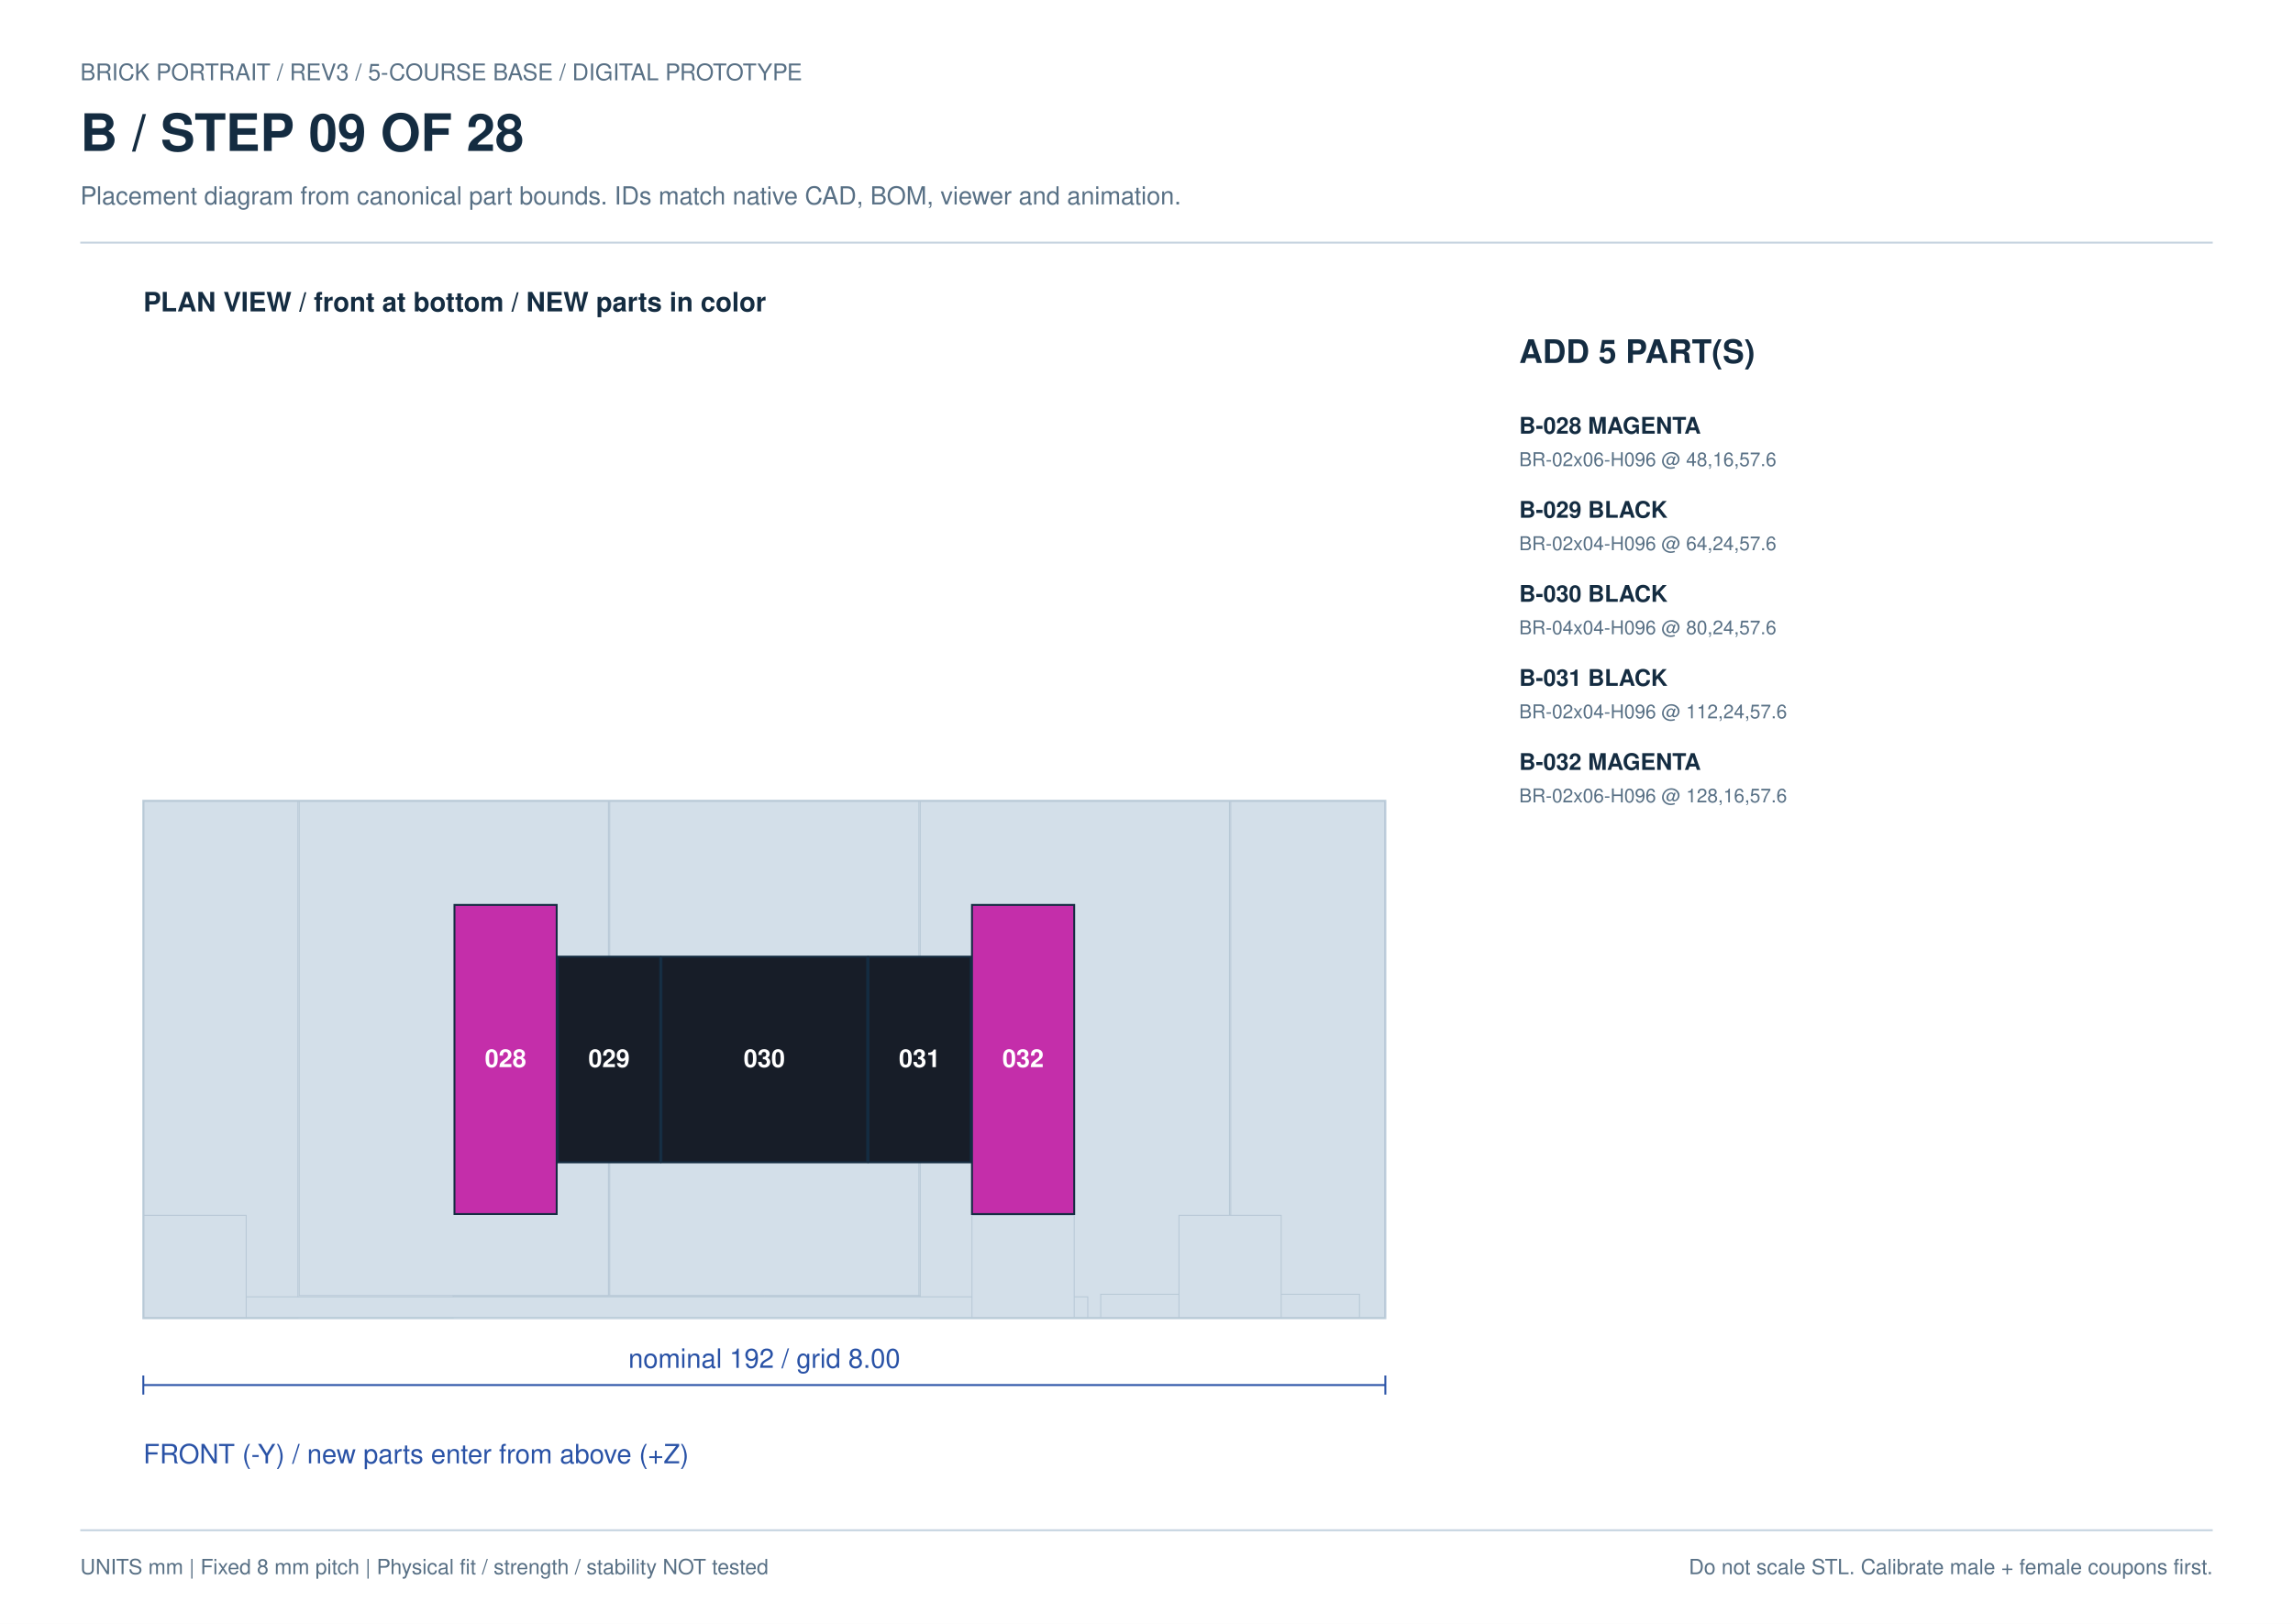
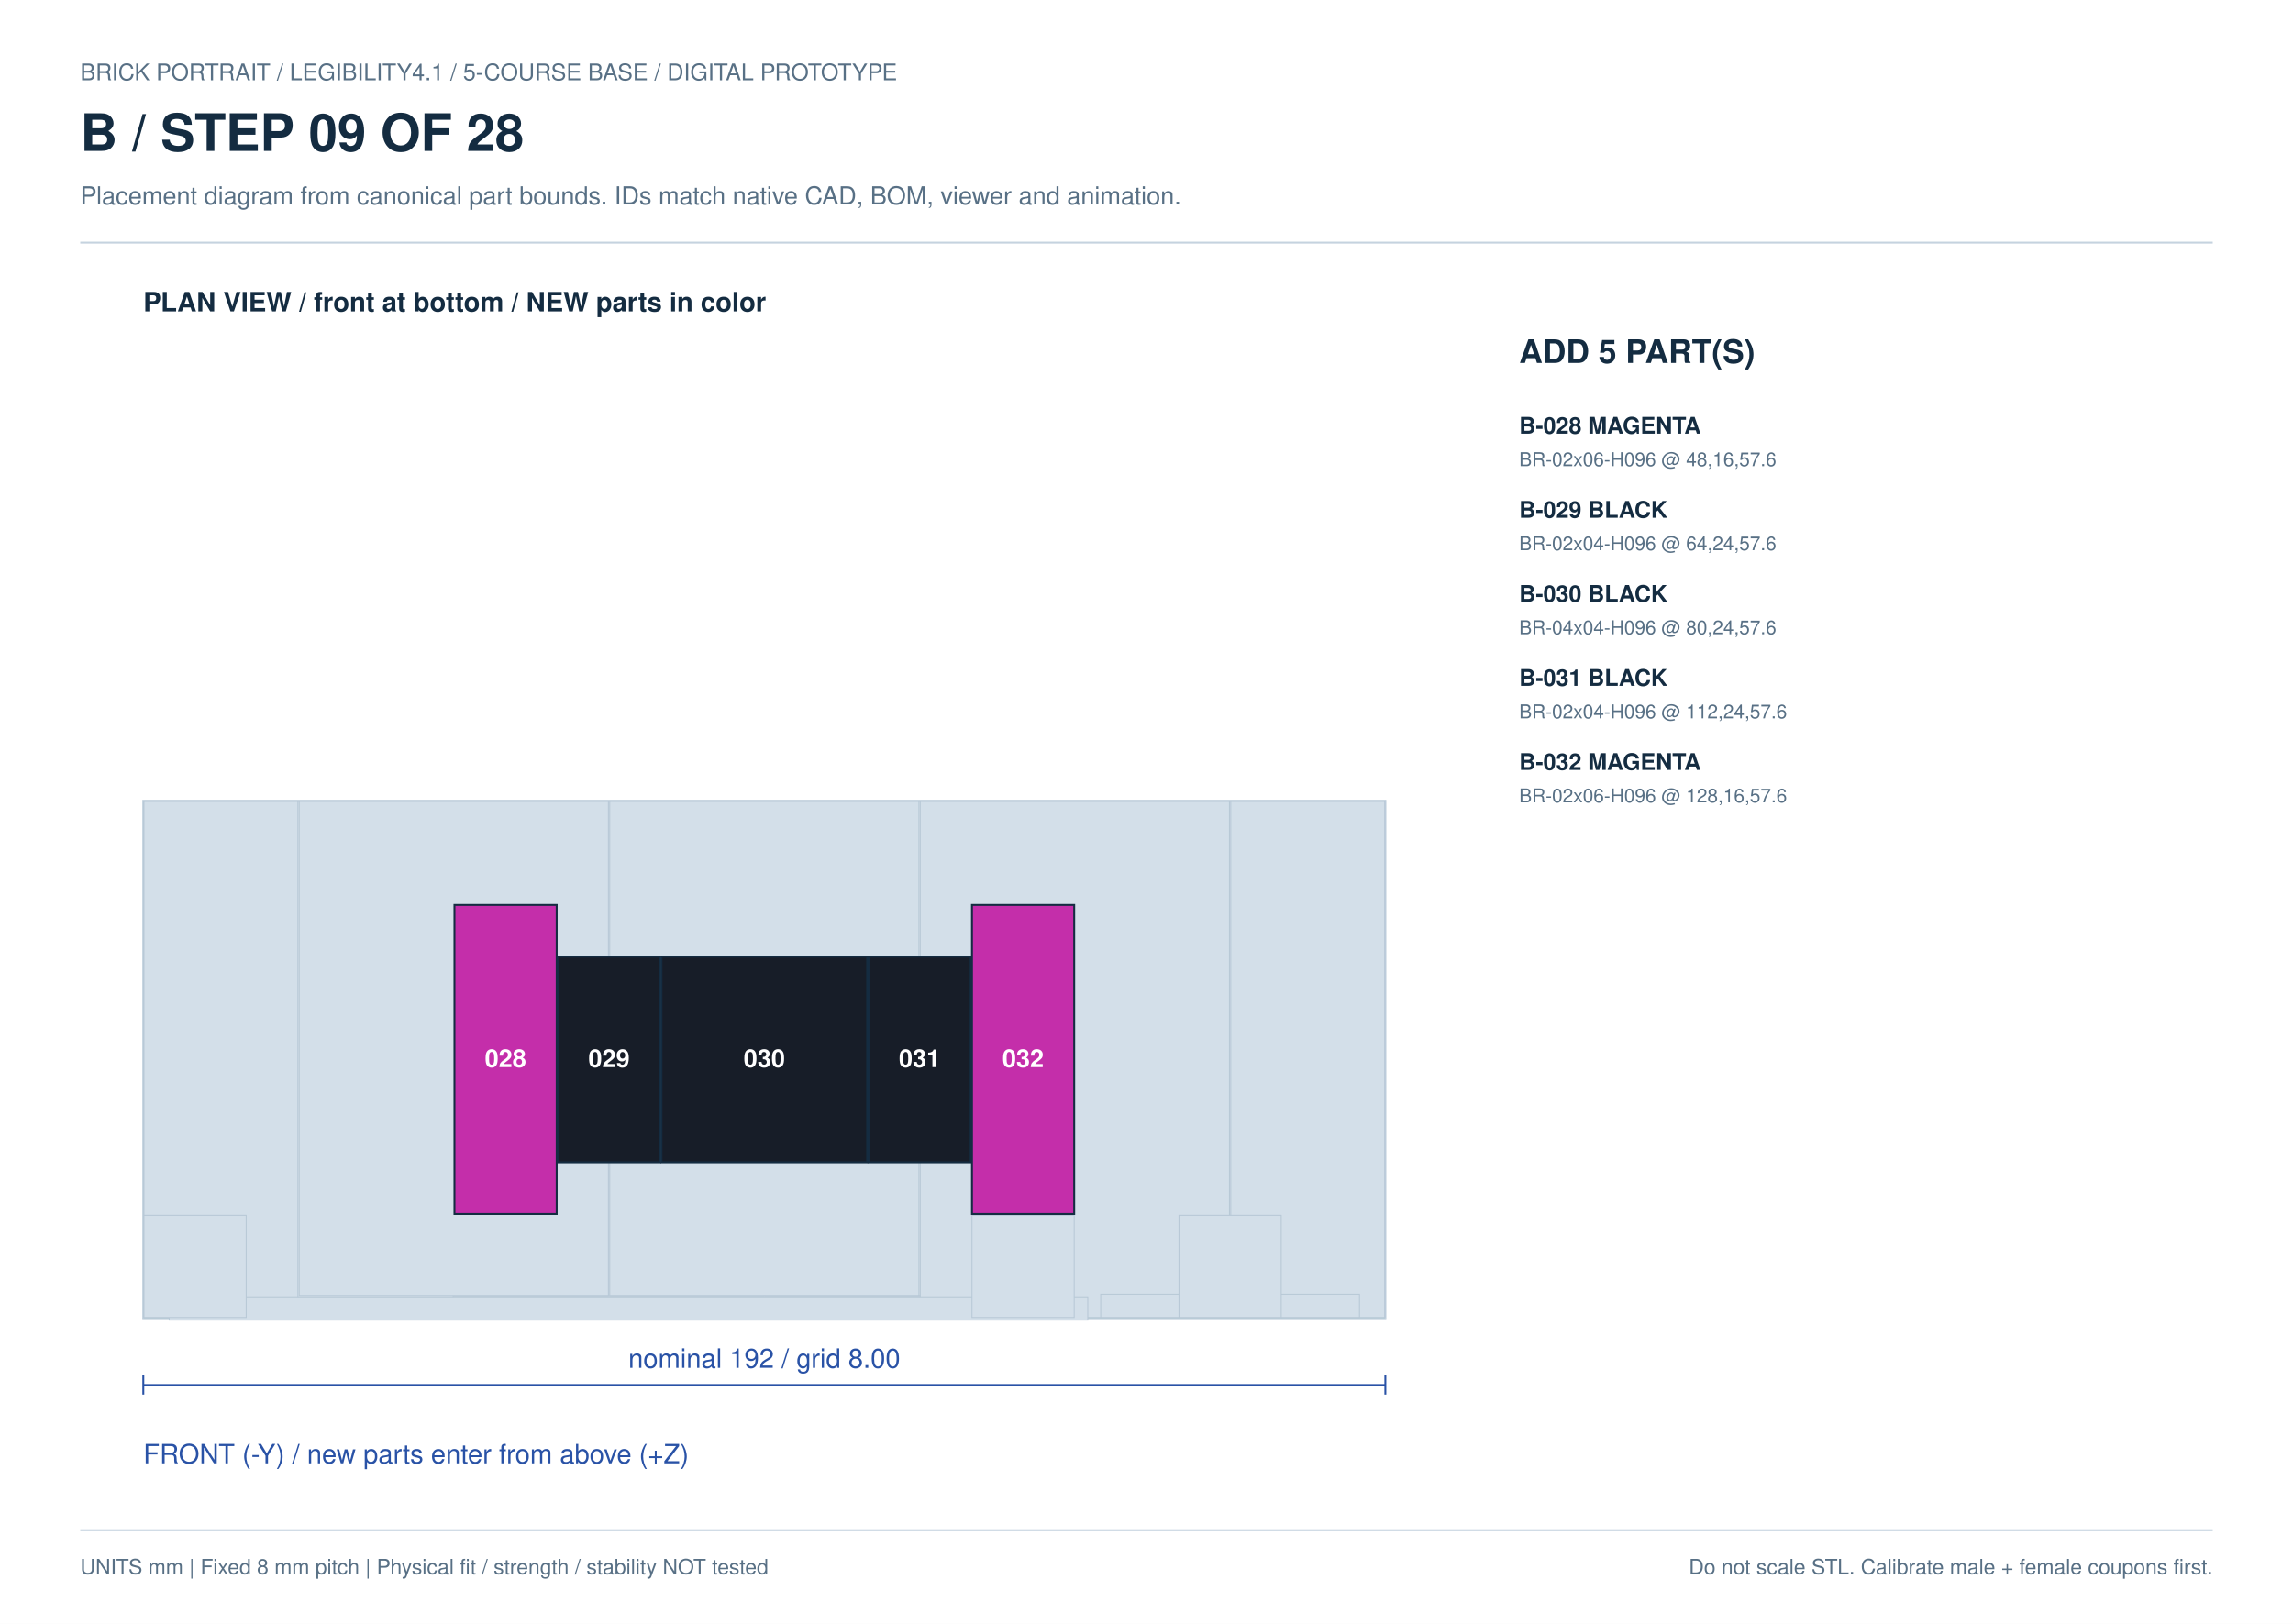
<svg xmlns="http://www.w3.org/2000/svg" width="420mm" height="297.5mm" viewBox="0 0 1200 850">
  <rect width="1200" height="850" fill="white" />
-   <text x="42" y="42" font-family="Helvetica,Arial,sans-serif" font-size="12" fill="#587085" font-weight="normal" text-anchor="start">BRICK PORTRAIT / REV3 / 5-COURSE BASE / DIGITAL PROTOTYPE</text>
+   <text x="42" y="42" font-family="Helvetica,Arial,sans-serif" font-size="12" fill="#587085" font-weight="normal" text-anchor="start">BRICK PORTRAIT / LEGIBILITY4.1 / 5-COURSE BASE / DIGITAL PROTOTYPE</text>
  <text x="42" y="79" font-family="Helvetica,Arial,sans-serif" font-size="27" fill="#142c41" font-weight="bold" text-anchor="start">B / STEP 09 OF 28</text>
  <text x="42" y="107" font-family="Helvetica,Arial,sans-serif" font-size="13" fill="#587085" font-weight="normal" text-anchor="start">Placement diagram from canonical part bounds. IDs match native CAD, BOM, viewer and animation.</text>
  <line x1="42" y1="127" x2="1158" y2="127" stroke="#c5d3df" stroke-width="1" />
  <text x="75" y="163" font-family="Helvetica,Arial,sans-serif" font-size="14" fill="#142c41" font-weight="bold" text-anchor="start">PLAN VIEW / front at bottom / NEW parts in color</text>
  <rect x="75" y="419.167" width="650.0" height="270.833" fill="#edf3f8" stroke="#b7c8d6" />
  <line x1="75.0" y1="419.167" x2="75.0" y2="690" stroke="#d0dde8" stroke-width="0.5" />
  <line x1="102.083" y1="419.167" x2="102.083" y2="690" stroke="#d0dde8" stroke-width="0.5" />
  <line x1="129.167" y1="419.167" x2="129.167" y2="690" stroke="#d0dde8" stroke-width="0.5" />
  <line x1="156.25" y1="419.167" x2="156.25" y2="690" stroke="#d0dde8" stroke-width="0.5" />
  <line x1="183.333" y1="419.167" x2="183.333" y2="690" stroke="#d0dde8" stroke-width="0.5" />
  <line x1="210.417" y1="419.167" x2="210.417" y2="690" stroke="#d0dde8" stroke-width="0.5" />
  <line x1="237.5" y1="419.167" x2="237.5" y2="690" stroke="#d0dde8" stroke-width="0.5" />
  <line x1="264.583" y1="419.167" x2="264.583" y2="690" stroke="#d0dde8" stroke-width="0.5" />
  <line x1="291.667" y1="419.167" x2="291.667" y2="690" stroke="#d0dde8" stroke-width="0.5" />
  <line x1="318.75" y1="419.167" x2="318.75" y2="690" stroke="#d0dde8" stroke-width="0.5" />
  <line x1="345.833" y1="419.167" x2="345.833" y2="690" stroke="#d0dde8" stroke-width="0.5" />
  <line x1="372.917" y1="419.167" x2="372.917" y2="690" stroke="#d0dde8" stroke-width="0.5" />
  <line x1="400.0" y1="419.167" x2="400.0" y2="690" stroke="#d0dde8" stroke-width="0.5" />
  <line x1="427.083" y1="419.167" x2="427.083" y2="690" stroke="#d0dde8" stroke-width="0.5" />
  <line x1="454.167" y1="419.167" x2="454.167" y2="690" stroke="#d0dde8" stroke-width="0.5" />
  <line x1="481.25" y1="419.167" x2="481.25" y2="690" stroke="#d0dde8" stroke-width="0.5" />
  <line x1="508.333" y1="419.167" x2="508.333" y2="690" stroke="#d0dde8" stroke-width="0.5" />
  <line x1="535.417" y1="419.167" x2="535.417" y2="690" stroke="#d0dde8" stroke-width="0.5" />
  <line x1="562.5" y1="419.167" x2="562.5" y2="690" stroke="#d0dde8" stroke-width="0.5" />
  <line x1="589.583" y1="419.167" x2="589.583" y2="690" stroke="#d0dde8" stroke-width="0.5" />
  <line x1="616.667" y1="419.167" x2="616.667" y2="690" stroke="#d0dde8" stroke-width="0.5" />
  <line x1="643.75" y1="419.167" x2="643.75" y2="690" stroke="#d0dde8" stroke-width="0.5" />
  <line x1="670.833" y1="419.167" x2="670.833" y2="690" stroke="#d0dde8" stroke-width="0.5" />
  <line x1="697.917" y1="419.167" x2="697.917" y2="690" stroke="#d0dde8" stroke-width="0.5" />
  <line x1="725.0" y1="419.167" x2="725.0" y2="690" stroke="#d0dde8" stroke-width="0.5" />
  <line x1="75" y1="690.0" x2="725.0" y2="690.0" stroke="#d0dde8" stroke-width="0.5" />
  <line x1="75" y1="662.917" x2="725.0" y2="662.917" stroke="#d0dde8" stroke-width="0.5" />
  <line x1="75" y1="635.833" x2="725.0" y2="635.833" stroke="#d0dde8" stroke-width="0.5" />
  <line x1="75" y1="608.75" x2="725.0" y2="608.75" stroke="#d0dde8" stroke-width="0.5" />
  <line x1="75" y1="581.667" x2="725.0" y2="581.667" stroke="#d0dde8" stroke-width="0.5" />
  <line x1="75" y1="554.583" x2="725.0" y2="554.583" stroke="#d0dde8" stroke-width="0.5" />
  <line x1="75" y1="527.5" x2="725.0" y2="527.5" stroke="#d0dde8" stroke-width="0.5" />
  <line x1="75" y1="500.417" x2="725.0" y2="500.417" stroke="#d0dde8" stroke-width="0.5" />
  <line x1="75" y1="473.333" x2="725.0" y2="473.333" stroke="#d0dde8" stroke-width="0.5" />
  <line x1="75" y1="446.25" x2="725.0" y2="446.25" stroke="#d0dde8" stroke-width="0.5" />
  <line x1="75" y1="419.167" x2="725.0" y2="419.167" stroke="#d0dde8" stroke-width="0.5" />
  <rect x="75.339" y="419.505" width="649.323" height="270.156" fill="#d3dfe9" stroke="#b7c8d6" stroke-width="0.5" />
  <rect x="75.339" y="419.505" width="161.823" height="270.156" fill="#d3dfe9" stroke="#b7c8d6" stroke-width="0.5" />
  <rect x="237.839" y="419.505" width="161.823" height="258.646" fill="#d3dfe9" stroke="#b7c8d6" stroke-width="0.5" />
  <rect x="400.339" y="419.505" width="161.823" height="258.646" fill="#d3dfe9" stroke="#b7c8d6" stroke-width="0.5" />
  <rect x="562.839" y="419.505" width="161.823" height="270.156" fill="#d3dfe9" stroke="#b7c8d6" stroke-width="0.5" />
  <rect x="75.339" y="419.505" width="80.573" height="270.156" fill="#d3dfe9" stroke="#b7c8d6" stroke-width="0.5" />
  <rect x="156.589" y="419.505" width="161.823" height="258.646" fill="#d3dfe9" stroke="#b7c8d6" stroke-width="0.5" />
  <rect x="319.089" y="419.505" width="161.823" height="258.646" fill="#d3dfe9" stroke="#b7c8d6" stroke-width="0.5" />
  <rect x="481.589" y="419.505" width="161.823" height="270.156" fill="#d3dfe9" stroke="#b7c8d6" stroke-width="0.5" />
  <rect x="644.089" y="419.505" width="80.573" height="270.156" fill="#d3dfe9" stroke="#b7c8d6" stroke-width="0.5" />
  <rect x="75.339" y="419.505" width="161.823" height="270.156" fill="#d3dfe9" stroke="#b7c8d6" stroke-width="0.5" />
  <rect x="237.839" y="419.505" width="161.823" height="258.646" fill="#d3dfe9" stroke="#b7c8d6" stroke-width="0.5" />
  <rect x="400.339" y="419.505" width="161.823" height="258.646" fill="#d3dfe9" stroke="#b7c8d6" stroke-width="0.5" />
  <rect x="562.839" y="419.505" width="161.823" height="270.156" fill="#d3dfe9" stroke="#b7c8d6" stroke-width="0.5" />
  <rect x="75.339" y="419.505" width="80.573" height="270.156" fill="#d3dfe9" stroke="#b7c8d6" stroke-width="0.5" />
  <rect x="156.589" y="419.505" width="161.823" height="258.646" fill="#d3dfe9" stroke="#b7c8d6" stroke-width="0.5" />
  <rect x="319.089" y="419.505" width="161.823" height="258.646" fill="#d3dfe9" stroke="#b7c8d6" stroke-width="0.5" />
  <rect x="481.589" y="419.505" width="161.823" height="270.156" fill="#d3dfe9" stroke="#b7c8d6" stroke-width="0.5" />
  <rect x="644.089" y="419.505" width="80.573" height="270.156" fill="#d3dfe9" stroke="#b7c8d6" stroke-width="0.5" />
-   <rect x="88.542" y="678.828" width="480.729" height="10.833" fill="#d3dfe9" stroke="#b7c8d6" stroke-width="0.5" />
+   <rect x="88.542" y="678.828" width="480.729" height="12.188" fill="#d3dfe9" stroke="#b7c8d6" stroke-width="0.5" />
  <rect x="576.042" y="677.474" width="135.417" height="12.188" fill="#d3dfe9" stroke="#b7c8d6" stroke-width="0.5" />
  <rect x="75.339" y="636.172" width="53.49" height="53.49" fill="#d3dfe9" stroke="#b7c8d6" stroke-width="0.5" />
  <rect x="508.672" y="636.172" width="53.49" height="53.49" fill="#d3dfe9" stroke="#b7c8d6" stroke-width="0.5" />
  <rect x="617.005" y="636.172" width="53.49" height="53.49" fill="#d3dfe9" stroke="#b7c8d6" stroke-width="0.5" />
  <rect x="264.922" y="500.755" width="107.656" height="107.656" fill="#d3dfe9" stroke="#b7c8d6" stroke-width="0.5" />
  <rect x="373.255" y="500.755" width="107.656" height="107.656" fill="#d3dfe9" stroke="#b7c8d6" stroke-width="0.5" />
  <rect x="481.589" y="500.755" width="53.49" height="107.656" fill="#d3dfe9" stroke="#b7c8d6" stroke-width="0.5" />
  <rect x="237.839" y="473.672" width="53.49" height="161.823" fill="#c42eaa" stroke="#142c41" stroke-width="1" />
  <text x="264.583" y="558.583" font-family="Helvetica,Arial,sans-serif" font-size="13" fill="white" font-weight="bold" text-anchor="middle">028</text>
  <rect x="292.005" y="500.755" width="53.49" height="107.656" fill="#171d28" stroke="#142c41" stroke-width="1" />
  <text x="318.75" y="558.583" font-family="Helvetica,Arial,sans-serif" font-size="13" fill="white" font-weight="bold" text-anchor="middle">029</text>
  <rect x="346.172" y="500.755" width="107.656" height="107.656" fill="#171d28" stroke="#142c41" stroke-width="1" />
  <text x="400.0" y="558.583" font-family="Helvetica,Arial,sans-serif" font-size="13" fill="white" font-weight="bold" text-anchor="middle">030</text>
  <rect x="454.505" y="500.755" width="53.49" height="107.656" fill="#171d28" stroke="#142c41" stroke-width="1" />
  <text x="481.25" y="558.583" font-family="Helvetica,Arial,sans-serif" font-size="13" fill="white" font-weight="bold" text-anchor="middle">031</text>
  <rect x="508.672" y="473.672" width="53.49" height="161.823" fill="#c42eaa" stroke="#142c41" stroke-width="1" />
  <text x="535.417" y="558.583" font-family="Helvetica,Arial,sans-serif" font-size="13" fill="white" font-weight="bold" text-anchor="middle">032</text>
  <line x1="75" y1="725" x2="725.0" y2="725" stroke="#2952a6" stroke-width="1" />
  <line x1="75" y1="720" x2="75" y2="730" stroke="#2952a6" stroke-width="1" />
  <line x1="725.0" y1="720" x2="725.0" y2="730" stroke="#2952a6" stroke-width="1" />
  <text x="400.0" y="716" font-family="Helvetica,Arial,sans-serif" font-size="14" fill="#2952a6" font-weight="normal" text-anchor="middle">nominal 192 / grid 8.00</text>
  <text x="75" y="766" font-family="Helvetica,Arial,sans-serif" font-size="14" fill="#2952a6" font-weight="normal" text-anchor="start">FRONT (-Y)  /  new parts enter from above (+Z)</text>
  <text x="795" y="190" font-family="Helvetica,Arial,sans-serif" font-size="17" fill="#142c41" font-weight="bold" text-anchor="start">ADD 5 PART(S)</text>
  <text x="795" y="227" font-family="Helvetica,Arial,sans-serif" font-size="12" fill="#142c41" font-weight="bold" text-anchor="start">B-028  MAGENTA</text>
  <text x="795" y="244" font-family="Helvetica,Arial,sans-serif" font-size="10" fill="#587085" font-weight="normal" text-anchor="start">BR-02x06-H096  @ 48,16,57.6</text>
  <text x="795" y="271" font-family="Helvetica,Arial,sans-serif" font-size="12" fill="#142c41" font-weight="bold" text-anchor="start">B-029  BLACK</text>
  <text x="795" y="288" font-family="Helvetica,Arial,sans-serif" font-size="10" fill="#587085" font-weight="normal" text-anchor="start">BR-02x04-H096  @ 64,24,57.6</text>
  <text x="795" y="315" font-family="Helvetica,Arial,sans-serif" font-size="12" fill="#142c41" font-weight="bold" text-anchor="start">B-030  BLACK</text>
  <text x="795" y="332" font-family="Helvetica,Arial,sans-serif" font-size="10" fill="#587085" font-weight="normal" text-anchor="start">BR-04x04-H096  @ 80,24,57.6</text>
  <text x="795" y="359" font-family="Helvetica,Arial,sans-serif" font-size="12" fill="#142c41" font-weight="bold" text-anchor="start">B-031  BLACK</text>
  <text x="795" y="376" font-family="Helvetica,Arial,sans-serif" font-size="10" fill="#587085" font-weight="normal" text-anchor="start">BR-02x04-H096  @ 112,24,57.6</text>
  <text x="795" y="403" font-family="Helvetica,Arial,sans-serif" font-size="12" fill="#142c41" font-weight="bold" text-anchor="start">B-032  MAGENTA</text>
  <text x="795" y="420" font-family="Helvetica,Arial,sans-serif" font-size="10" fill="#587085" font-weight="normal" text-anchor="start">BR-02x06-H096  @ 128,16,57.6</text>
  <line x1="42" y1="801" x2="1158" y2="801" stroke="#c5d3df" stroke-width="1" />
  <text x="42" y="824" font-family="Helvetica,Arial,sans-serif" font-size="11" fill="#587085" font-weight="normal" text-anchor="start">UNITS mm | Fixed 8 mm pitch | Physical fit / strength / stability NOT tested</text>
  <text x="1158" y="824" font-family="Helvetica,Arial,sans-serif" font-size="11" fill="#587085" font-weight="normal" text-anchor="end">Do not scale STL. Calibrate male + female coupons first.</text>
</svg>
